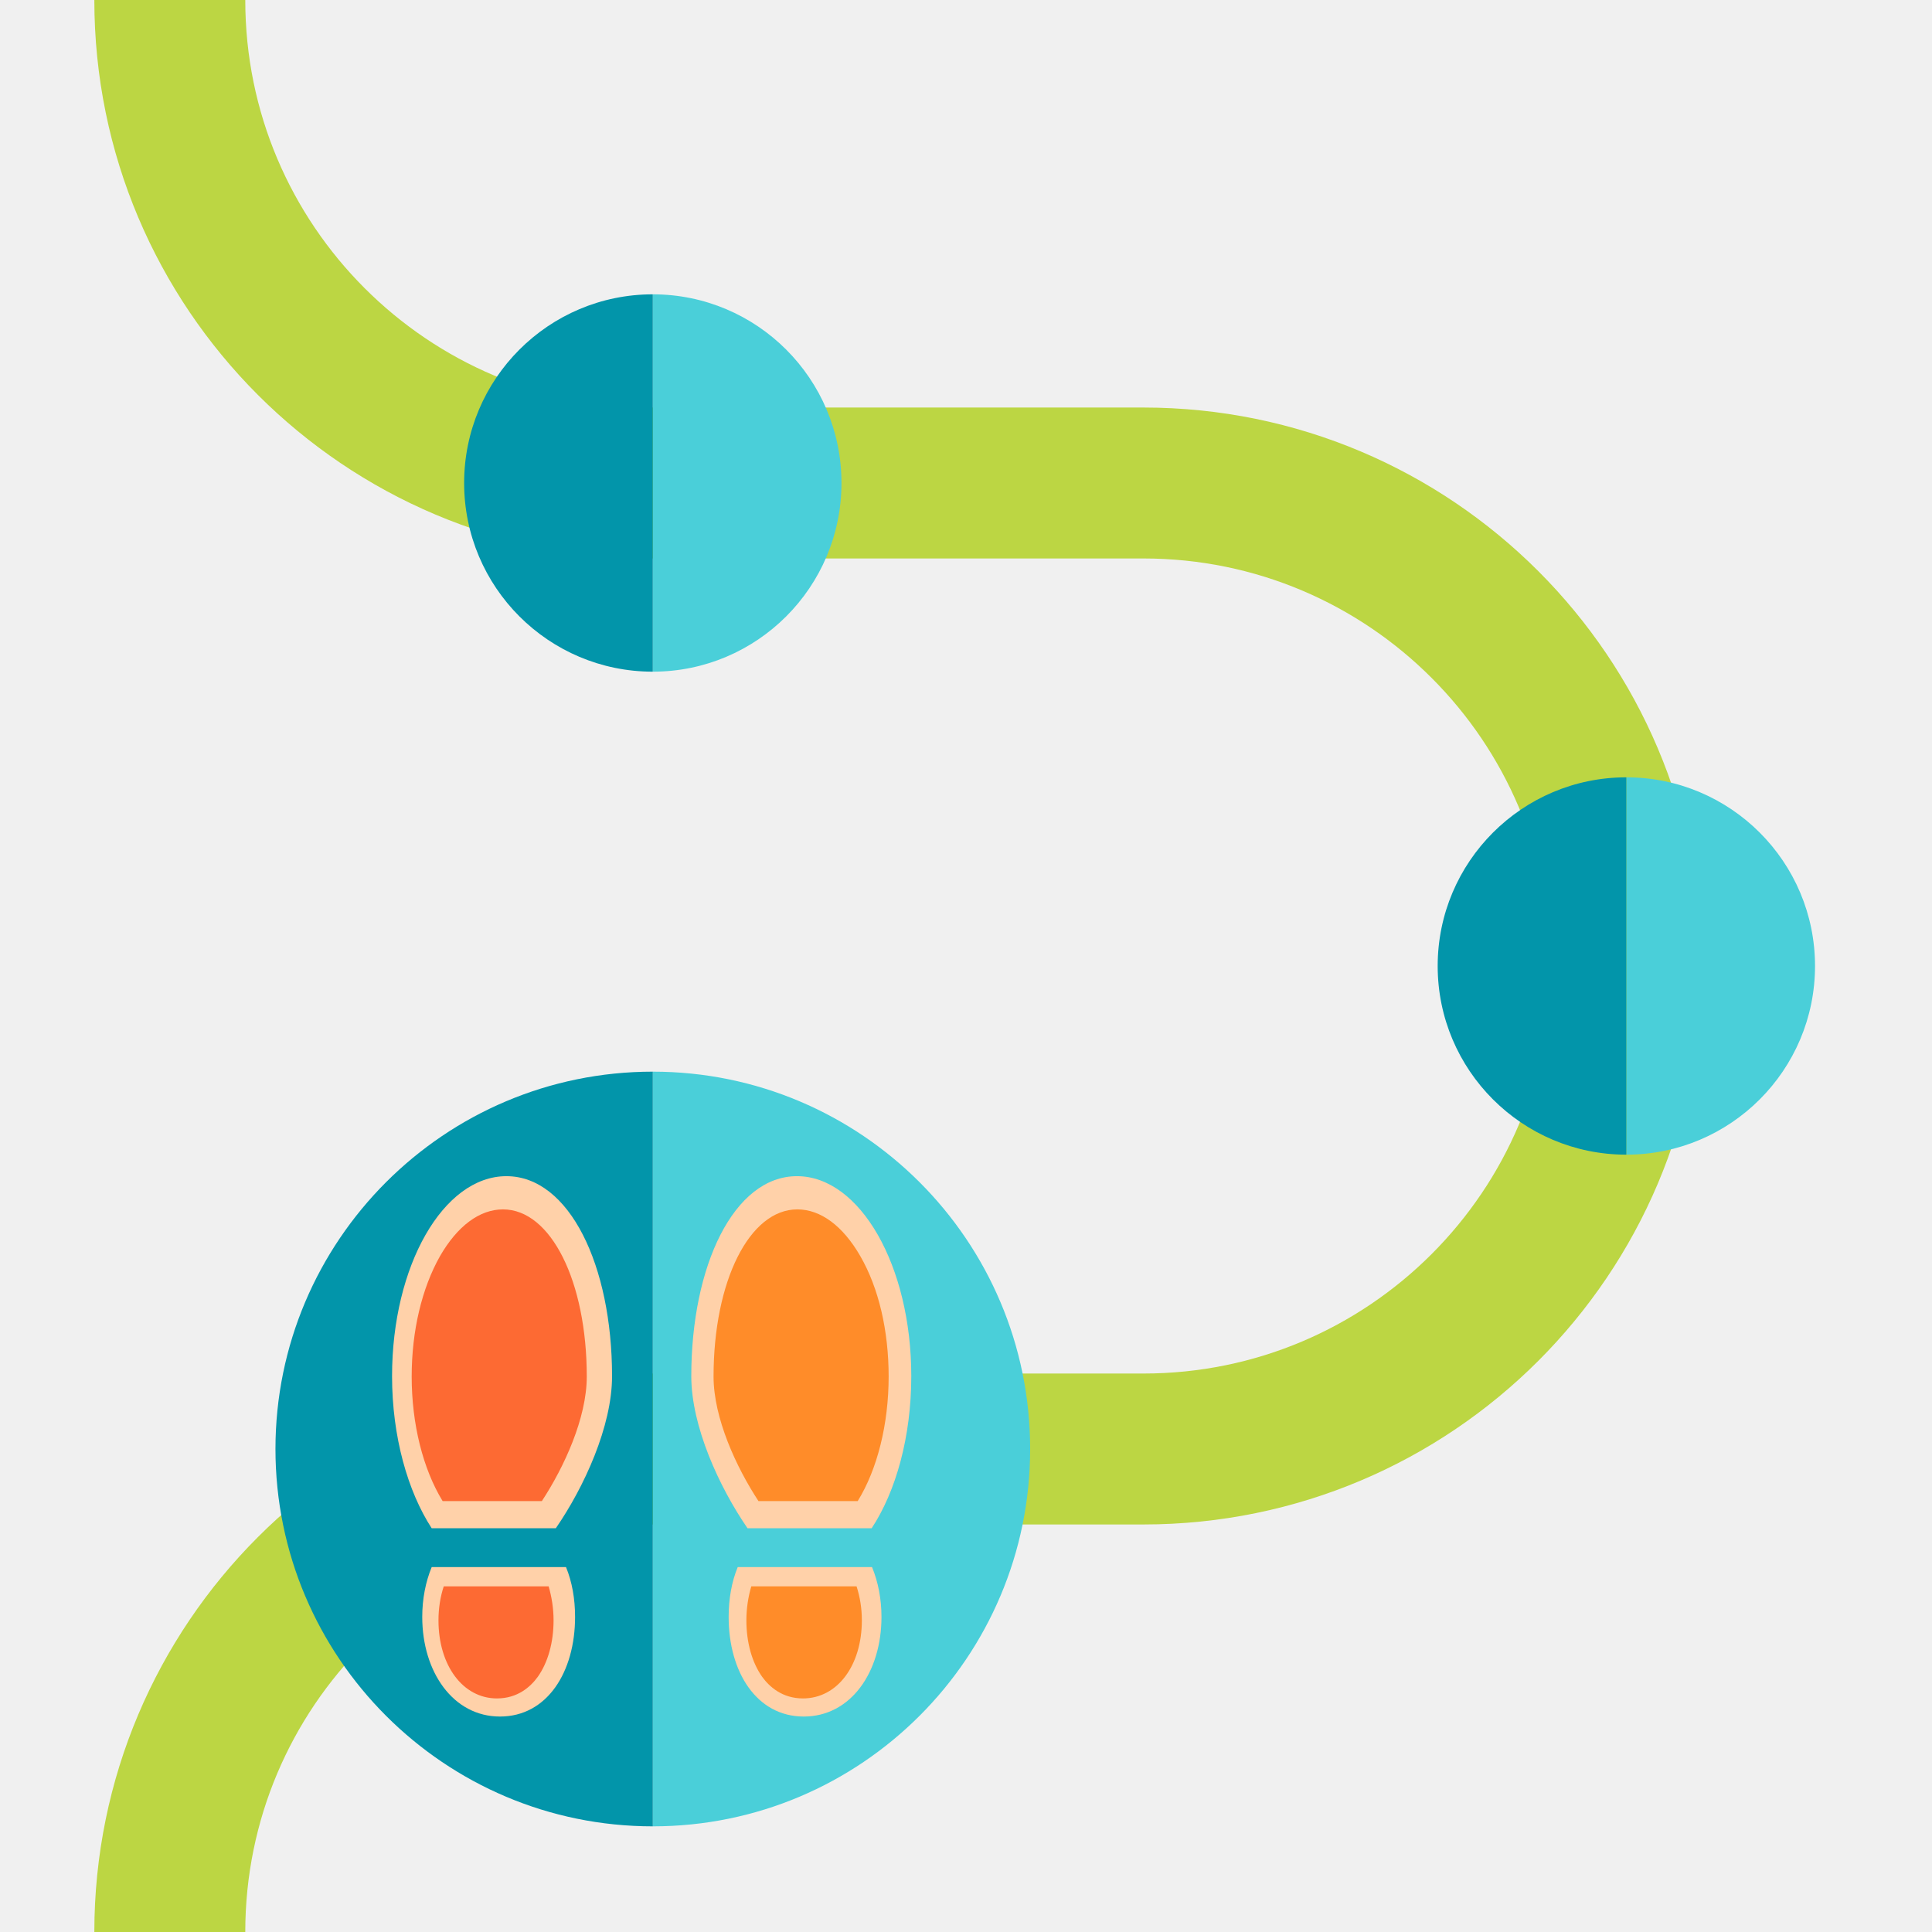
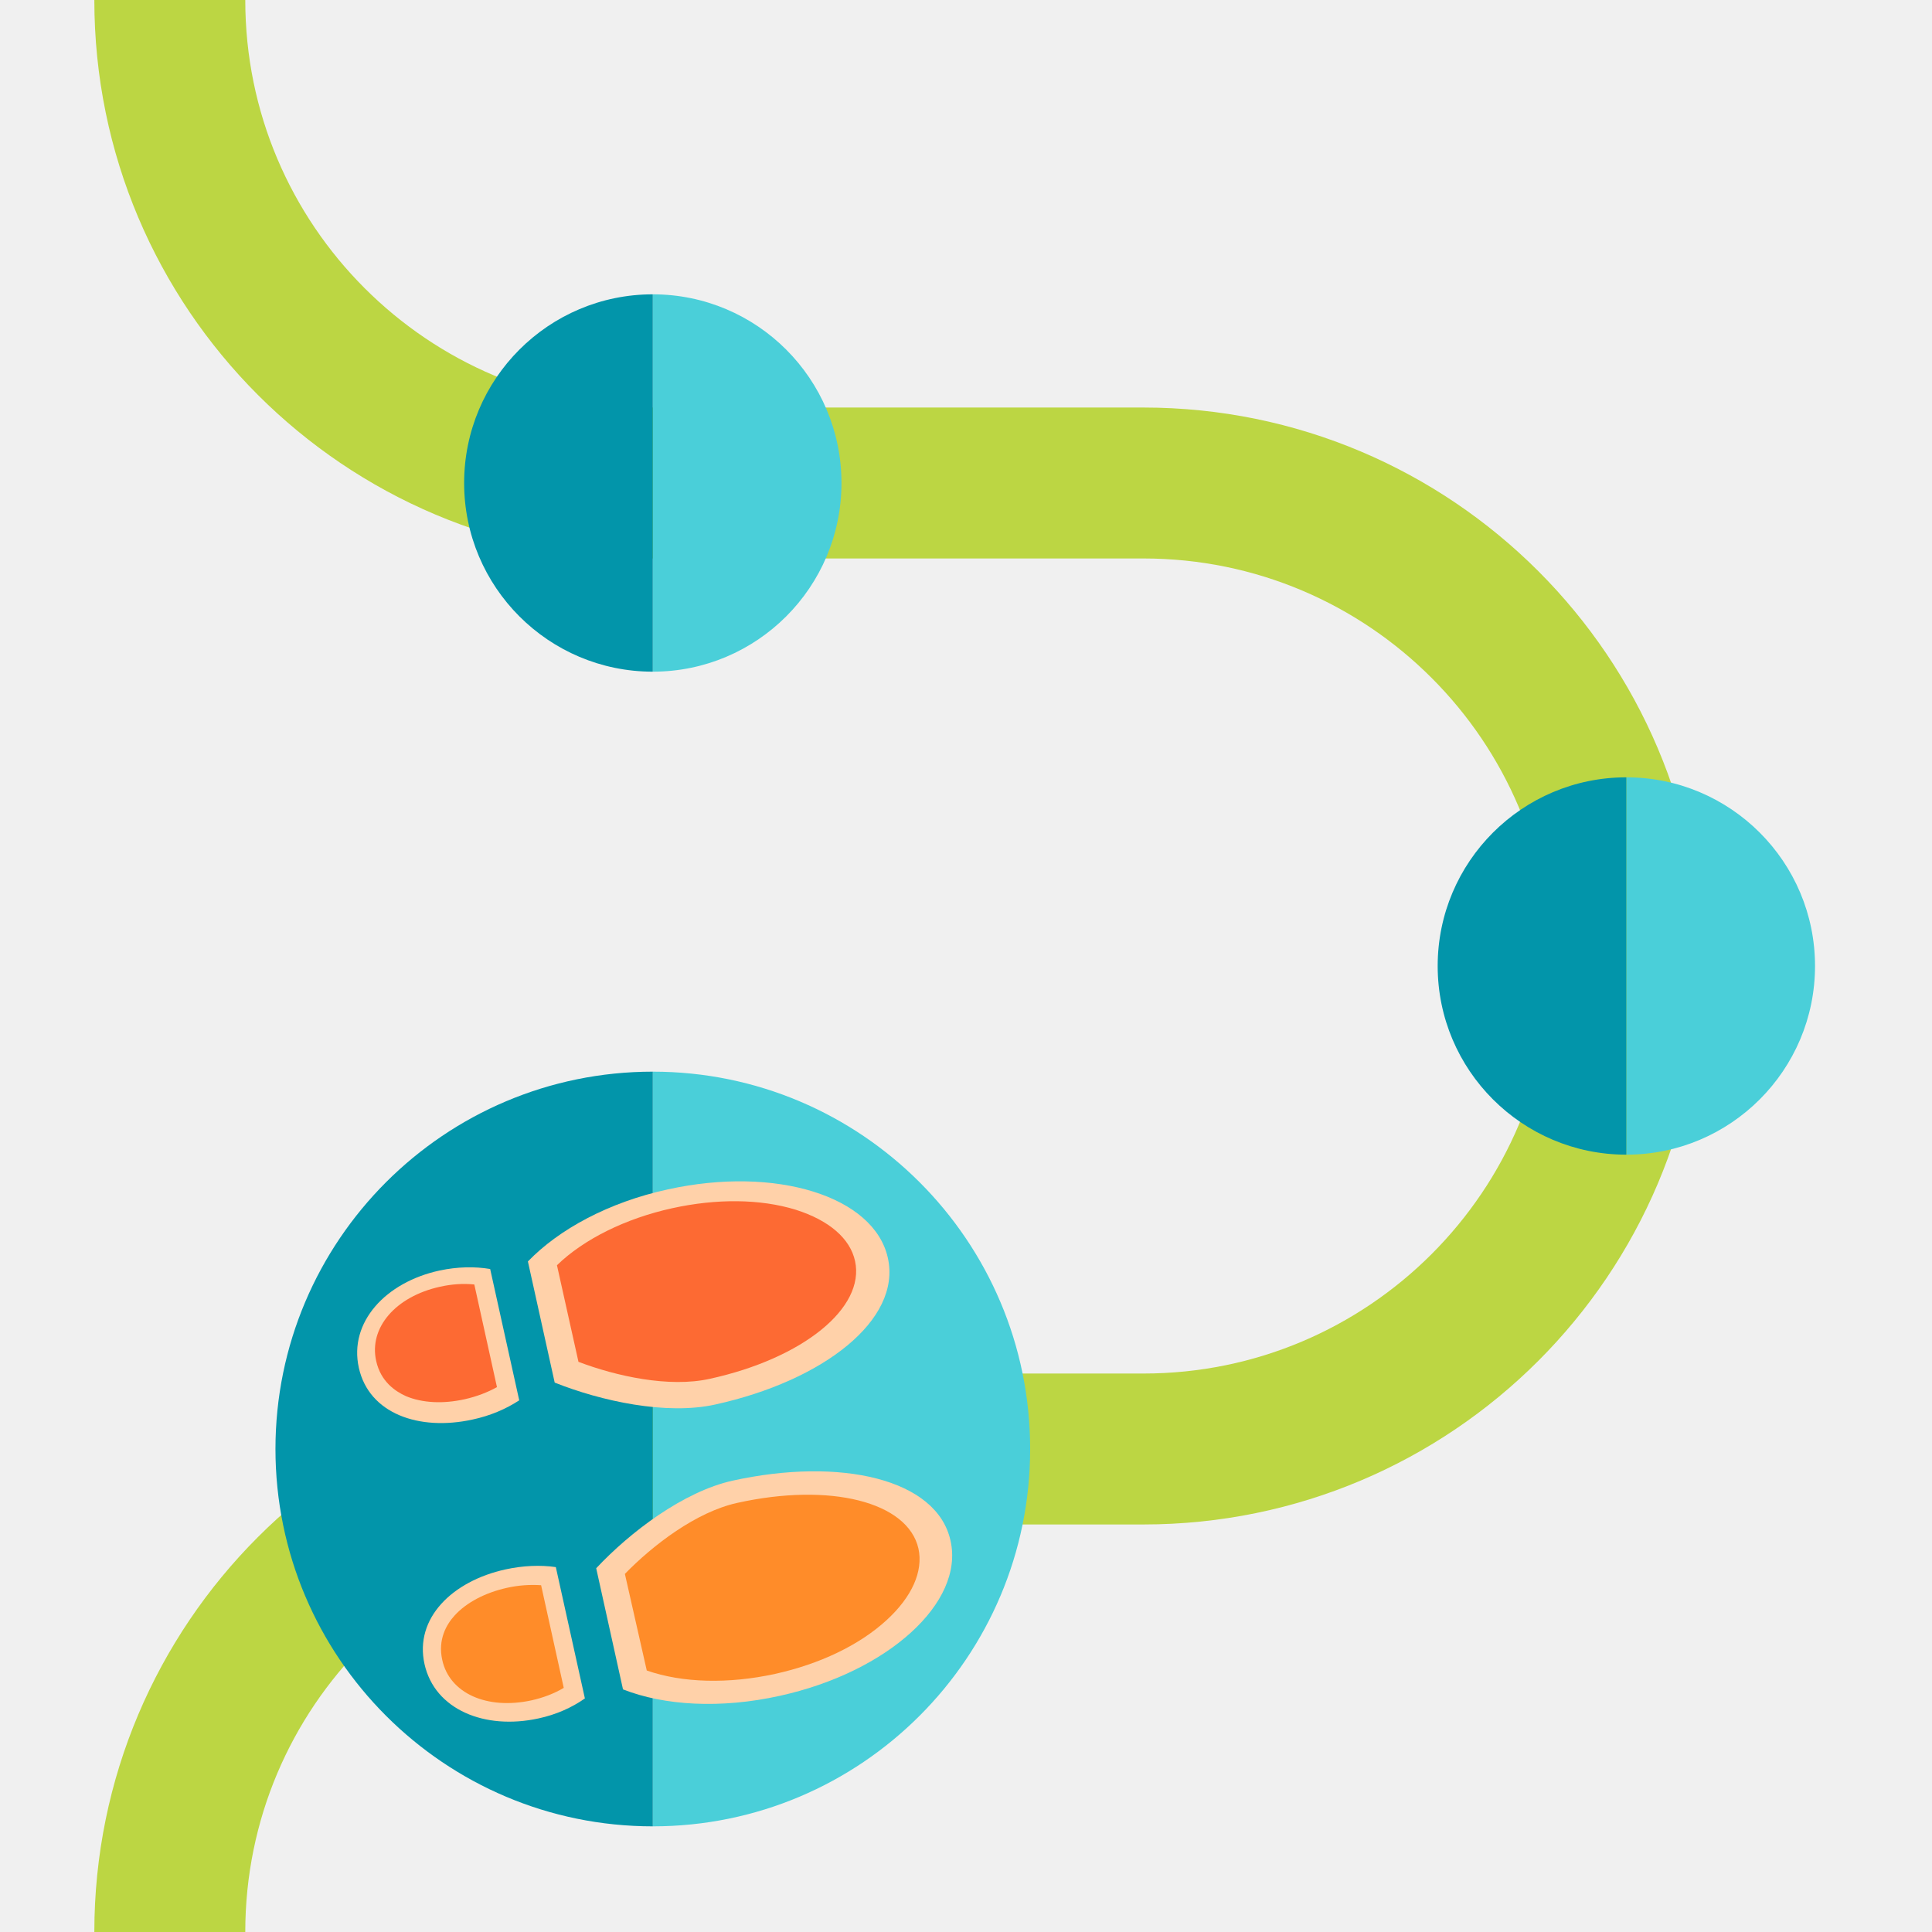
<svg xmlns="http://www.w3.org/2000/svg" version="1.1" id="Layer_1" x="0px" y="0px" viewBox="96 11 512 512" style="enable-background:new 96 11 512 512;" xml:space="preserve">
  <style type="text/css">
	.st0{display:none;fill:#FFD1A9;}
	.st1{display:none;fill:#FF8C29;}
	.st2{display:none;fill:#FFFFFF;}
	.st3{display:none;fill:#F0353D;}
	.st4{fill:#F0353D;}
	.st5{fill:#FD6A33;}
	.st6{fill:#FF8C29;}
	.st7{fill:#FFD1A9;}
	.st8{fill:#365558;}
	.st9{fill:#0295AA;}
	.st10{fill:#4ACFD9;}
	.st11{fill:#9BAAAB;}
	.st12{fill:#CDD4D5;}
	.st13{fill:#E6EAEA;}
	.st14{fill:#FFFFFF;}
	.st15{fill:#BCD643;}
	.st16{fill:none;stroke:#BCD643;stroke-width:40;stroke-miterlimit:10;}
</style>
  <path class="st0" d="M351,152.1c-63.4,0-114.9,51.5-114.9,114.9S287.6,381.9,351,381.9S465.9,330.4,465.9,267S414.4,152.1,351,152.1  z" />
  <path class="st1" d="M236.1,267c0,63.4,51.5,114.9,114.9,114.9V152.1C287.6,152.1,236.1,203.6,236.1,267z" />
  <path class="st2" d="M423.6,249.4c-3.3,0-6.4-2.1-7.6-5.3c-5.9-16.7-18.4-30.9-34.4-38.8c-4-2-5.6-6.8-3.6-10.7  c2-4,6.8-5.6,10.7-3.6c19.6,9.8,35.1,27.2,42.4,47.8c1.5,4.2-0.7,8.8-4.9,10.2C425.4,249.2,424.5,249.4,423.6,249.4z" />
  <path class="st3" d="M394.4,259.8l-65-50.4c-2.4-1.9-5.7-2.2-8.4-0.9c-2.7,1.3-4.5,4.1-4.5,7.2v102.6c0,3.1,1.8,5.9,4.6,7.2  c1.1,0.5,2.3,0.8,3.5,0.8c1.8,0,3.6-0.6,5-1.8l65-52.2c1.9-1.5,3-3.9,3-6.3C397.5,263.6,396.3,261.3,394.4,259.8z" />
  <rect x="-501.3" y="11" class="st4" width="128" height="128" />
  <rect x="-373.3" y="11" class="st5" width="128" height="128" />
  <rect x="-245.3" y="11" class="st6" width="128" height="128" />
  <rect x="-117.3" y="11" class="st7" width="128" height="128" />
  <rect x="-501.3" y="139" class="st8" width="128" height="128" />
  <rect x="-373.3" y="139" class="st9" width="128" height="128" />
  <rect x="-245.3" y="139" class="st10" width="128" height="128" />
  <rect x="-501.3" y="267" class="st11" width="128" height="128" />
  <rect x="-373.3" y="267" class="st12" width="128" height="128" />
  <rect x="-245.3" y="267" class="st13" width="128" height="128" />
  <rect x="-117.3" y="267" class="st14" width="128" height="128" />
  <rect x="-501.3" y="395" class="st15" width="128" height="128" />
  <path class="st16" d="M141,523c0-70.7,57.3-128,128-128h130c70.7,0,128-57.3,128-128s-57.3-128-128-128H269  c-70.7,0-128-57.3-128-128" />
  <path class="st10" d="M269,295v200c55.2,0,100-44.8,100-100C369,339.8,324.2,295,269,295z" />
  <path class="st9" d="M169,395c0,55.2,44.8,100,100,100V295C213.8,295,169,339.8,169,395z" />
  <path class="st10" d="M527,217v100c27.6,0,50-22.4,50-50C577,239.4,554.6,217,527,217z" />
  <path class="st9" d="M477,267c0,27.6,22.4,50,50,50V217C499.4,217,477,239.4,477,267z" />
  <path class="st10" d="M269,89v100c27.6,0,50-22.4,50-50C319,111.4,296.6,89,269,89z" />
  <path class="st9" d="M219,139c0,27.6,22.4,50,50,50V89C241.4,89,219,111.4,219,139z" />
-   <path class="st7" d="M337.5,375.7c0-29.3-13.6-53-30.3-53s-28,23.7-28,53c0,13.3,7.4,29.4,14.9,40.3h32.9  C333.4,406.3,337.5,391.8,337.5,375.7z" />
-   <path class="st6" d="M297,408.8c-5.9-9-11.9-22-11.9-33c0-25.3,9.5-44.3,22.2-44.3c6.2,0,12.1,4.4,16.7,12.4  c4.9,8.5,7.5,19.8,7.5,31.9c0,12.6-3,24.6-8.2,33H297z" />
-   <path class="st7" d="M289.1,439.5c0,14.6,7.4,26.4,19.9,26.4s20.6-11.8,20.6-26.4c0-4.8-0.9-9.3-2.5-13.2h-35.6  C289.9,430.2,289.1,434.7,289.1,439.5z" />
-   <path class="st6" d="M308.8,461.1c-5.5,0-8.9-3.1-10.8-5.7c-2.7-3.8-4.2-9.1-4.2-15c0-3.2,0.5-6.3,1.3-9H323c0.9,2.8,1.4,5.8,1.4,9  C324.4,452.4,317.9,461.1,308.8,461.1z" />
-   <path class="st7" d="M199.9,375.7c0-29.3,13.6-53,30.3-53s28,23.7,28,53c0,13.3-7.4,29.4-14.9,40.3h-32.9  C204.1,406.3,199.9,391.8,199.9,375.7z" />
-   <path class="st7" d="M248.4,439.5c0,14.6-7.4,26.4-19.9,26.4c-12.4,0-20.6-11.8-20.6-26.4c0-4.8,0.9-9.3,2.5-13.2h35.6  C247.6,430.2,248.4,434.7,248.4,439.5z" />
-   <path class="st5" d="M213.3,408.8c-5.2-8.5-8.2-20.4-8.2-33c0-12.1,2.7-23.4,7.5-31.9c4.6-8,10.5-12.4,16.7-12.4  c12.7,0,22.2,19.1,22.2,44.3c0,11-6,24-11.9,33H213.3z" />
-   <path class="st5" d="M212.2,440.4c0-3.2,0.5-6.3,1.4-9h27.8c0.8,2.8,1.3,5.8,1.3,9c0,5.9-1.5,11.2-4.2,15c-1.9,2.6-5.3,5.7-10.8,5.7  C218.7,461.1,212.2,452.4,212.2,440.4z" />
+   <g>
+     <path class="st7" d="M302.7,460.4c28.6-6.3,48.9-24.7,45.2-41.1c-3.6-16.4-29.2-22.2-57.8-15.9c-13,2.9-27.1,13.6-36.1,23.2   l7.1,32.1C272,463,287,463.9,302.7,460.4z" />
+     <path class="st6" d="M261.6,428.1c7.5-7.7,18.9-16.4,29.7-18.8c24.7-5.5,45.3-0.3,48.1,12.1c1.3,6-1.7,12.8-8.5,19   c-7.2,6.6-17.7,11.6-29.5,14.2c-12.3,2.7-24.6,2.4-34-0.9L261.6,428.1z" />
+     <path class="st7" d="M230,426.9c-14.2,3.1-24.2,13-21.5,25.1c2.7,12.1,16,17.5,30.2,14.4c4.7-1,8.9-2.9,12.3-5.3l-7.7-34.8   C239.2,425.7,234.6,425.9,230,426.9z" />
+     <path class="st6" d="M213.2,450.9c-1.2-5.4,1.1-9.4,3.3-11.8c3.1-3.4,8-6,13.8-7.3c3.1-0.7,6.2-0.9,9.1-0.7l6,27.2   c-2.5,1.5-5.4,2.6-8.5,3.3C225,464.2,215.1,459.7,213.2,450.9z" />
+     <path class="st7" d="M273,326.2c28.6-6.3,54.7,1.8,58.3,18.2s-17.1,32.5-45.7,38.8c-13,2.9-30.3-0.9-42.6-5.8l-7.1-32.1   C244.1,336.8,257.3,329.6,273,326.2z" />
+     <path class="st7" d="M221.2,387.2c-14.2,3.1-27.4-1.6-30.1-13.7c-2.7-12.1,7.1-22.7,21.4-25.8c4.7-1,9.3-1.1,13.4-0.4l7.7,34.8   C230.1,384.4,225.9,386.2,221.2,387.2z" />
+     <path class="st5" d="M243.6,346.3c7.1-6.9,18.2-12.4,30.5-15.1c11.8-2.6,23.4-2.5,32.8,0.4c8.8,2.8,14.4,7.6,15.7,13.6   c2.7,12.4-13.8,25.8-38.5,31.2c-10.8,2.4-24.8-0.7-34.8-4.5L243.6,346.3z" />
+     <path class="st5" d="M212.6,352c3.1-0.7,6.2-0.9,9.1-0.6l6,27.2c-2.5,1.4-5.4,2.5-8.5,3.2c-5.8,1.3-11.3,1-15.6-0.8   c-2.9-1.3-6.7-3.9-7.9-9.3C193.7,362.9,200.8,354.6,212.6,352z" />
+   </g>
</svg>
